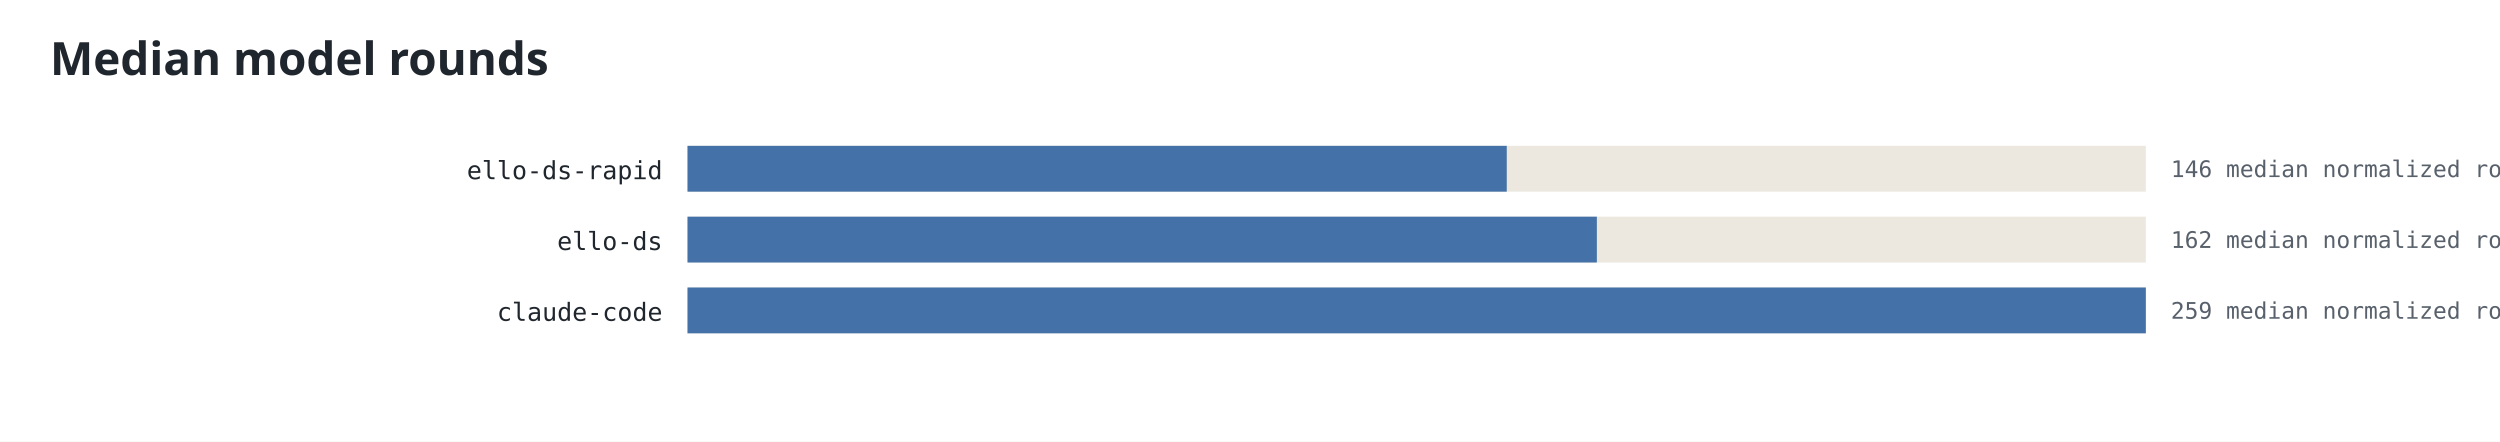
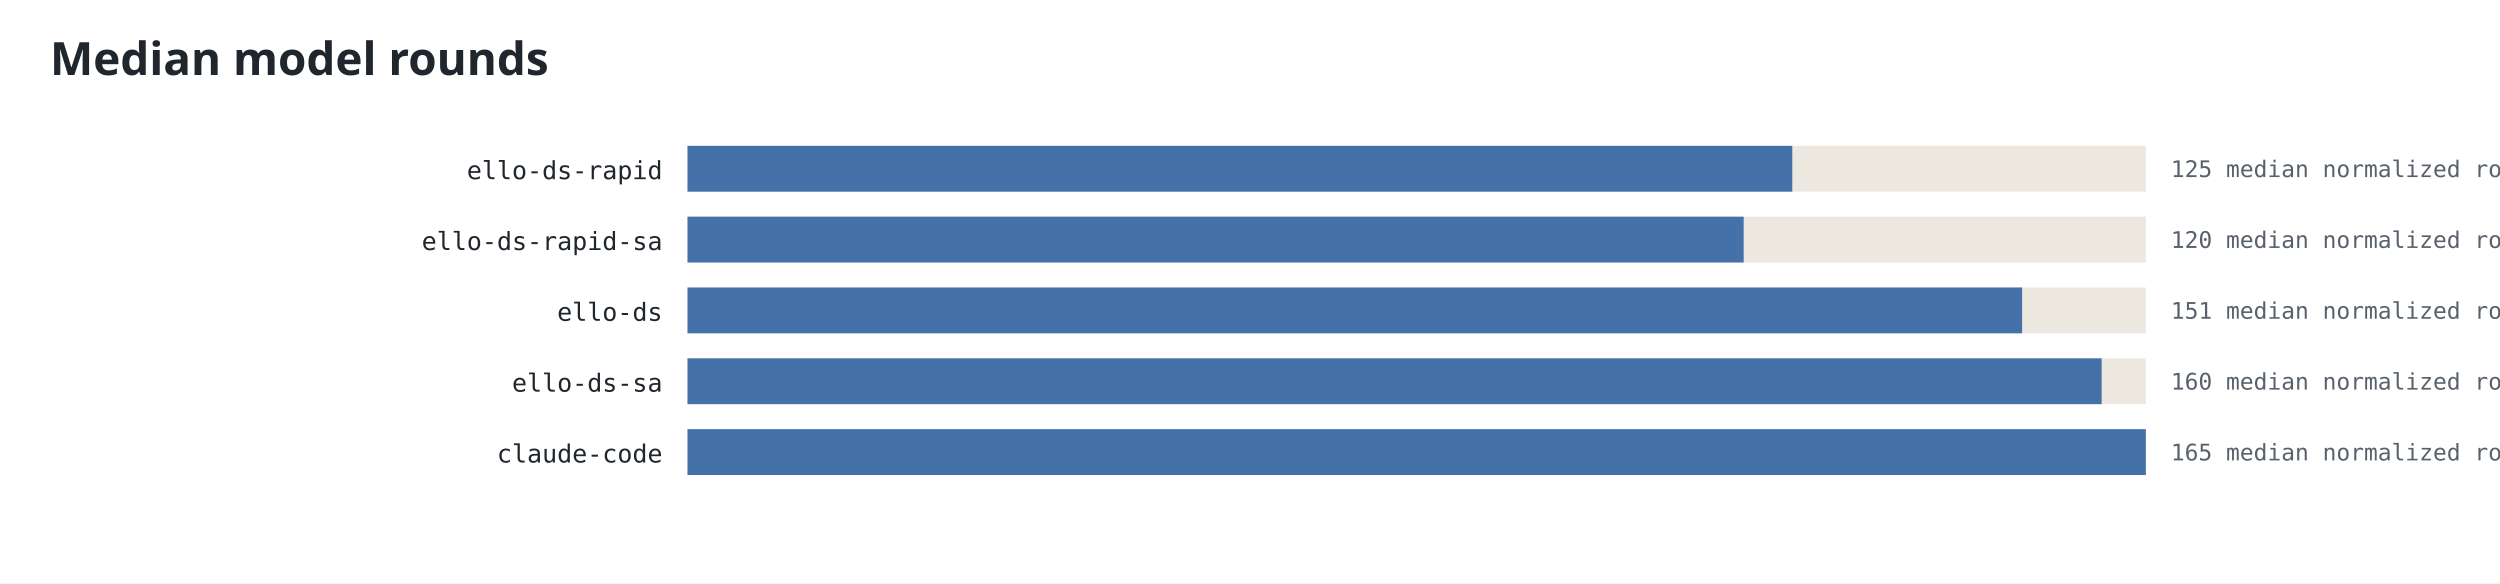
- <svg xmlns="http://www.w3.org/2000/svg" width="1200" height="212" viewBox="0 0 1200 212">
+ <svg xmlns="http://www.w3.org/2000/svg" width="1200" height="280" viewBox="0 0 1200 280">
  <style>text{font-family:ui-monospace,SFMono-Regular,Menlo,monospace;letter-spacing:0}.title{font:700 22px system-ui,sans-serif;fill:#20262d}.label{font-size:12px;fill:#20262d}.value{font-size:11px;fill:#58616b}</style>
  <rect width="100%" height="100%" fill="#fff" />
  <text x="24" y="36" class="title">Median model rounds</text>
  <text x="318" y="86" text-anchor="end" class="label">ello-ds-rapid</text>
  <rect x="330" y="70" width="700" height="22" fill="#ece8df" />
-   <rect x="330" y="70" width="393.24" height="22" fill="#4472a8" />
-   <text x="1042" y="85" class="value">146  median normalized rounds</text>
-   <text x="318" y="120" text-anchor="end" class="label">ello-ds</text>
+   <rect x="330" y="70" width="530.30" height="22" fill="#4472a8" />
+   <text x="1042" y="85" class="value">125  median normalized rounds</text>
+   <text x="318" y="120" text-anchor="end" class="label">ello-ds-rapid-sa</text>
  <rect x="330" y="104" width="700" height="22" fill="#ece8df" />
-   <rect x="330" y="104" width="436.49" height="22" fill="#4472a8" />
-   <text x="1042" y="119" class="value">162  median normalized rounds</text>
-   <text x="318" y="154" text-anchor="end" class="label">claude-code</text>
+   <rect x="330" y="104" width="506.97" height="22" fill="#4472a8" />
+   <text x="1042" y="119" class="value">120  median normalized rounds</text>
+   <text x="318" y="154" text-anchor="end" class="label">ello-ds</text>
  <rect x="330" y="138" width="700" height="22" fill="#ece8df" />
-   <rect x="330" y="138" width="700.00" height="22" fill="#4472a8" />
-   <text x="1042" y="153" class="value">259  median normalized rounds</text>
+   <rect x="330" y="138" width="640.61" height="22" fill="#4472a8" />
+   <text x="1042" y="153" class="value">151  median normalized rounds</text>
+   <text x="318" y="188" text-anchor="end" class="label">ello-ds-sa</text>
+   <rect x="330" y="172" width="700" height="22" fill="#ece8df" />
+   <rect x="330" y="172" width="678.79" height="22" fill="#4472a8" />
+   <text x="1042" y="187" class="value">160  median normalized rounds</text>
+   <text x="318" y="222" text-anchor="end" class="label">claude-code</text>
+   <rect x="330" y="206" width="700" height="22" fill="#ece8df" />
+   <rect x="330" y="206" width="700.00" height="22" fill="#4472a8" />
+   <text x="1042" y="221" class="value">165  median normalized rounds</text>
</svg>
